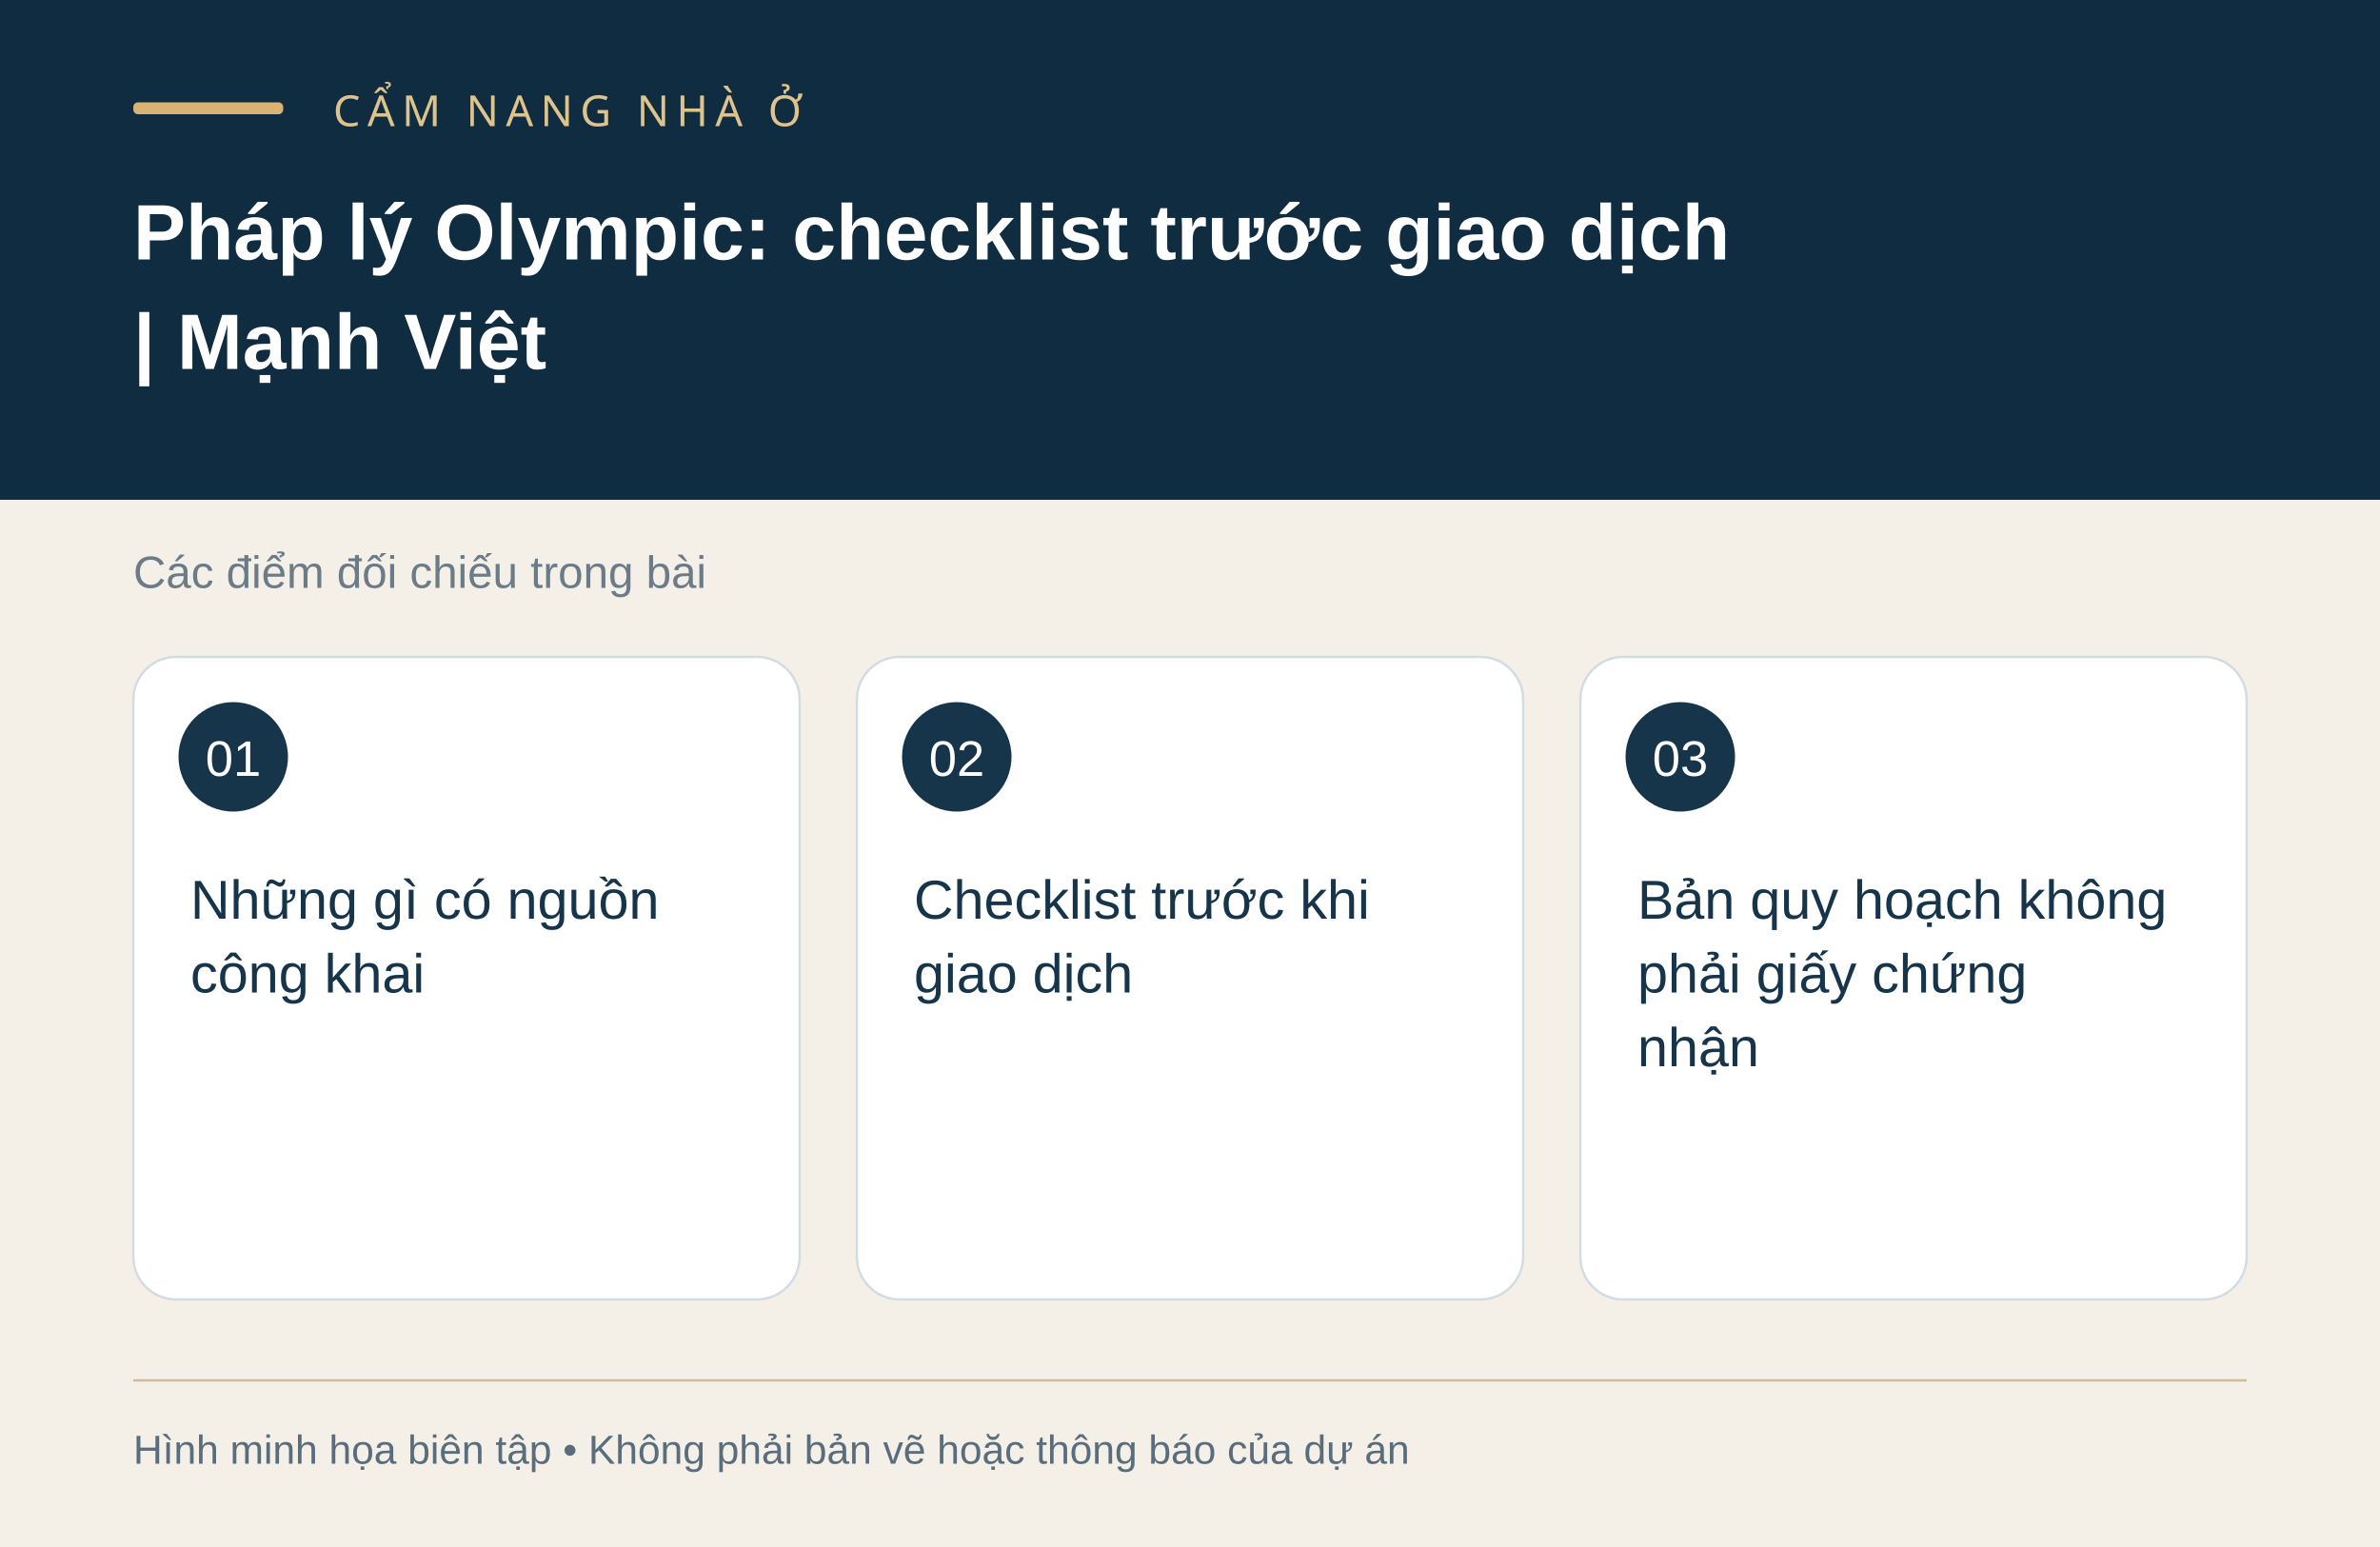
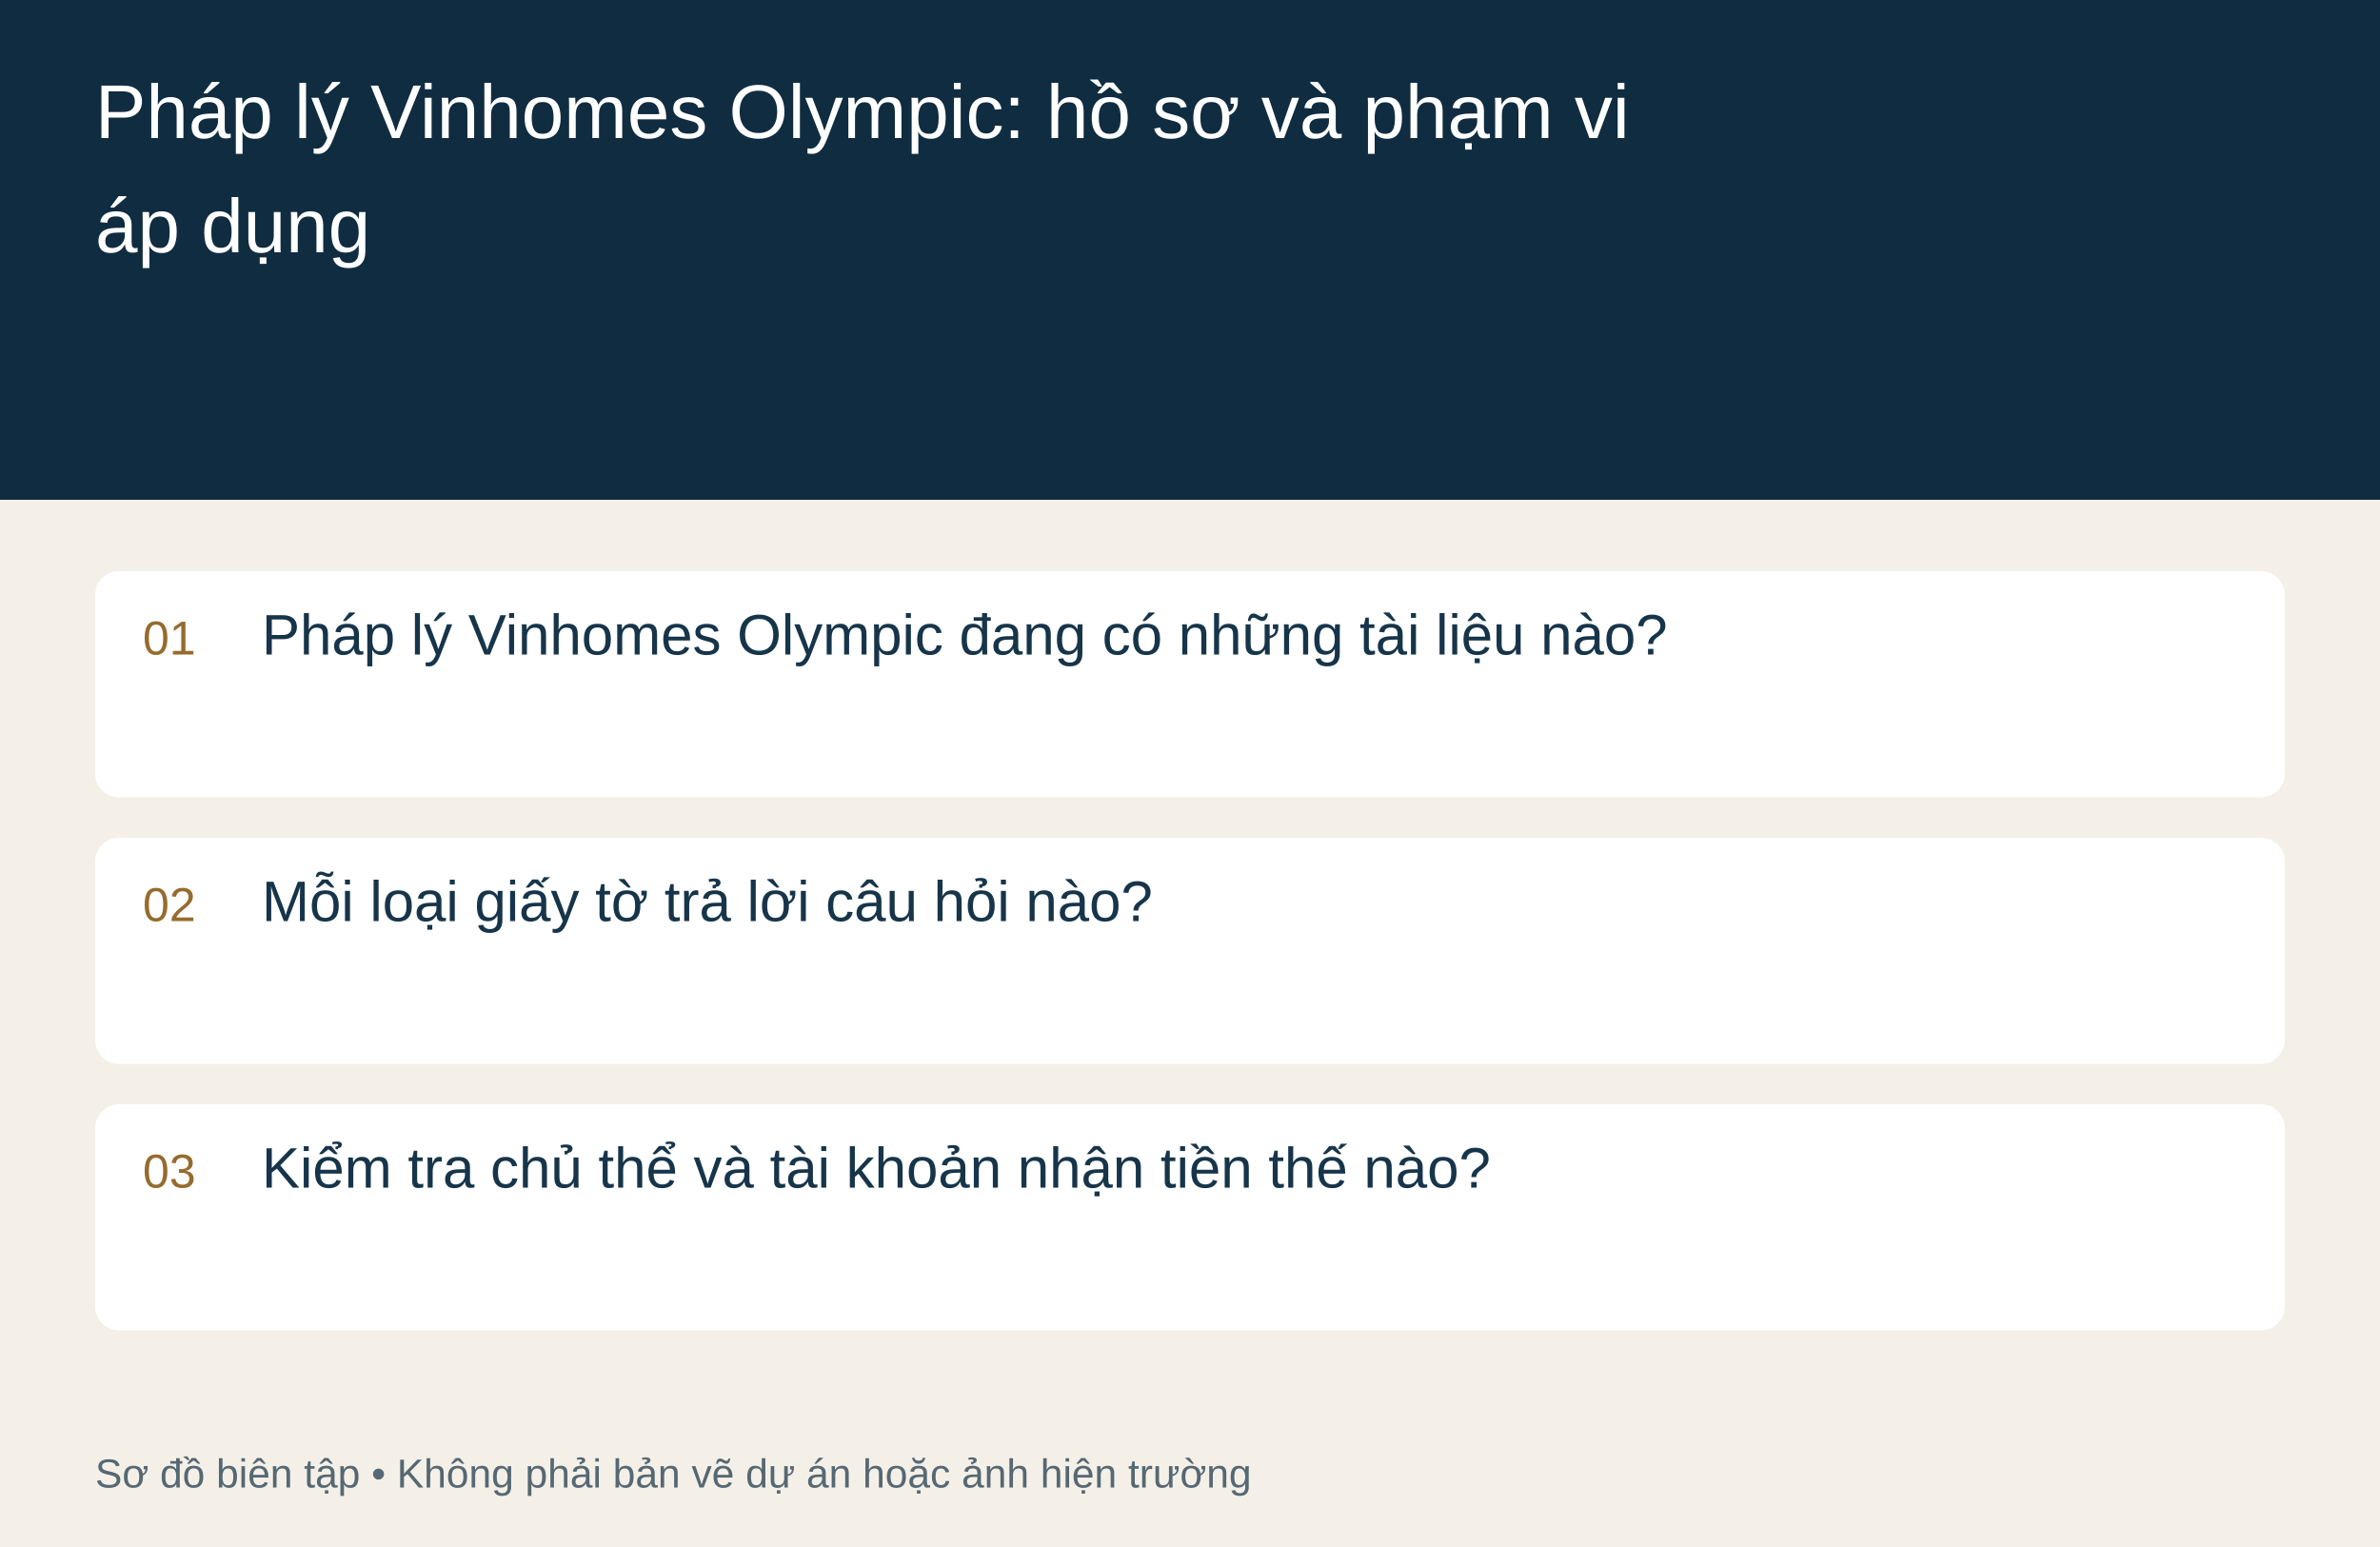
- <svg xmlns="http://www.w3.org/2000/svg" viewBox="0 0 1000 650" role="img" aria-labelledby="title desc">
+ <svg xmlns="http://www.w3.org/2000/svg" width="1000" height="650" viewBox="0 0 1000 650" role="img">
  <rect width="1000" height="650" fill="#f4f0e8" />
-   <path d="M0 0H1000V210H0Z" fill="#102c40" />
-   <rect x="56" y="43" width="63" height="5" rx="2" fill="#d8b371" />
-   <text x="140" y="53" font-family="sans-serif" font-size="18" letter-spacing="3" fill="#dfc38c">CẨM NANG NHÀ Ở</text>
-   <g font-family="Arial, sans-serif">
-     <text x="56" y="109" fill="#fff" font-size="33" font-weight="600">Pháp lý Olympic: checklist trước giao dịch</text>
-     <text x="56" y="155" fill="#fff" font-size="33" font-weight="600">| Mạnh Việt</text>
-     <text x="56" y="247" fill="#6b7c88" font-size="19">Các điểm đối chiếu trong bài</text>
-     <rect x="56" y="276" width="280" height="270" rx="18" fill="#fff" stroke="#d2dce3" />
-     <circle cx="98" cy="318" r="23" fill="#17354a" />
-     <text x="98" y="326" text-anchor="middle" fill="#fff" font-size="21">01</text>
-     <text x="80" y="386" fill="#17354a" font-size="23">Những gì có nguồn</text>
-     <text x="80" y="417" fill="#17354a" font-size="23">công khai</text>
-     <rect x="360" y="276" width="280" height="270" rx="18" fill="#fff" stroke="#d2dce3" />
-     <circle cx="402" cy="318" r="23" fill="#17354a" />
-     <text x="402" y="326" text-anchor="middle" fill="#fff" font-size="21">02</text>
-     <text x="384" y="386" fill="#17354a" font-size="23">Checklist trước khi</text>
-     <text x="384" y="417" fill="#17354a" font-size="23">giao dịch</text>
-     <rect x="664" y="276" width="280" height="270" rx="18" fill="#fff" stroke="#d2dce3" />
-     <circle cx="706" cy="318" r="23" fill="#17354a" />
-     <text x="706" y="326" text-anchor="middle" fill="#fff" font-size="21">03</text>
-     <text x="688" y="386" fill="#17354a" font-size="23">Bản quy hoạch không</text>
-     <text x="688" y="417" fill="#17354a" font-size="23">phải giấy chứng</text>
-     <text x="688" y="448" fill="#17354a" font-size="23">nhận</text>
-     <path d="M56 580H944" stroke="#cdbd9d" />
-     <text x="56" y="615" fill="#596d7c" font-size="17">Hình minh họa biên tập • Không phải bản vẽ hoặc thông báo của dự án</text>
+   <rect width="1000" height="210" fill="#102c40" />
+   <g font-family="Arial,sans-serif">
+     <text x="40" y="58" fill="#fff" font-size="32">Pháp lý Vinhomes Olympic: hồ sơ và phạm vi</text>
+     <text x="40" y="106" fill="#fff" font-size="32">áp dụng</text>
+     <rect x="40" y="240" width="920" height="95" rx="10" fill="#fff" />
+     <text x="60" y="275" font-size="20" fill="#956c2e">01</text>
+     <text x="110" y="275" fill="#17354a" font-size="24">Pháp lý Vinhomes Olympic đang có những tài liệu nào?</text>
+     <rect x="40" y="352" width="920" height="95" rx="10" fill="#fff" />
+     <text x="60" y="387" font-size="20" fill="#956c2e">02</text>
+     <text x="110" y="387" fill="#17354a" font-size="24">Mỗi loại giấy tờ trả lời câu hỏi nào?</text>
+     <rect x="40" y="464" width="920" height="95" rx="10" fill="#fff" />
+     <text x="60" y="499" font-size="20" fill="#956c2e">03</text>
+     <text x="110" y="499" fill="#17354a" font-size="24">Kiểm tra chủ thể và tài khoản nhận tiền thế nào?</text>
+     <text x="40" y="625" fill="#556873" font-size="17">Sơ đồ biên tập • Không phải bản vẽ dự án hoặc ảnh hiện trường</text>
  </g>
</svg>
